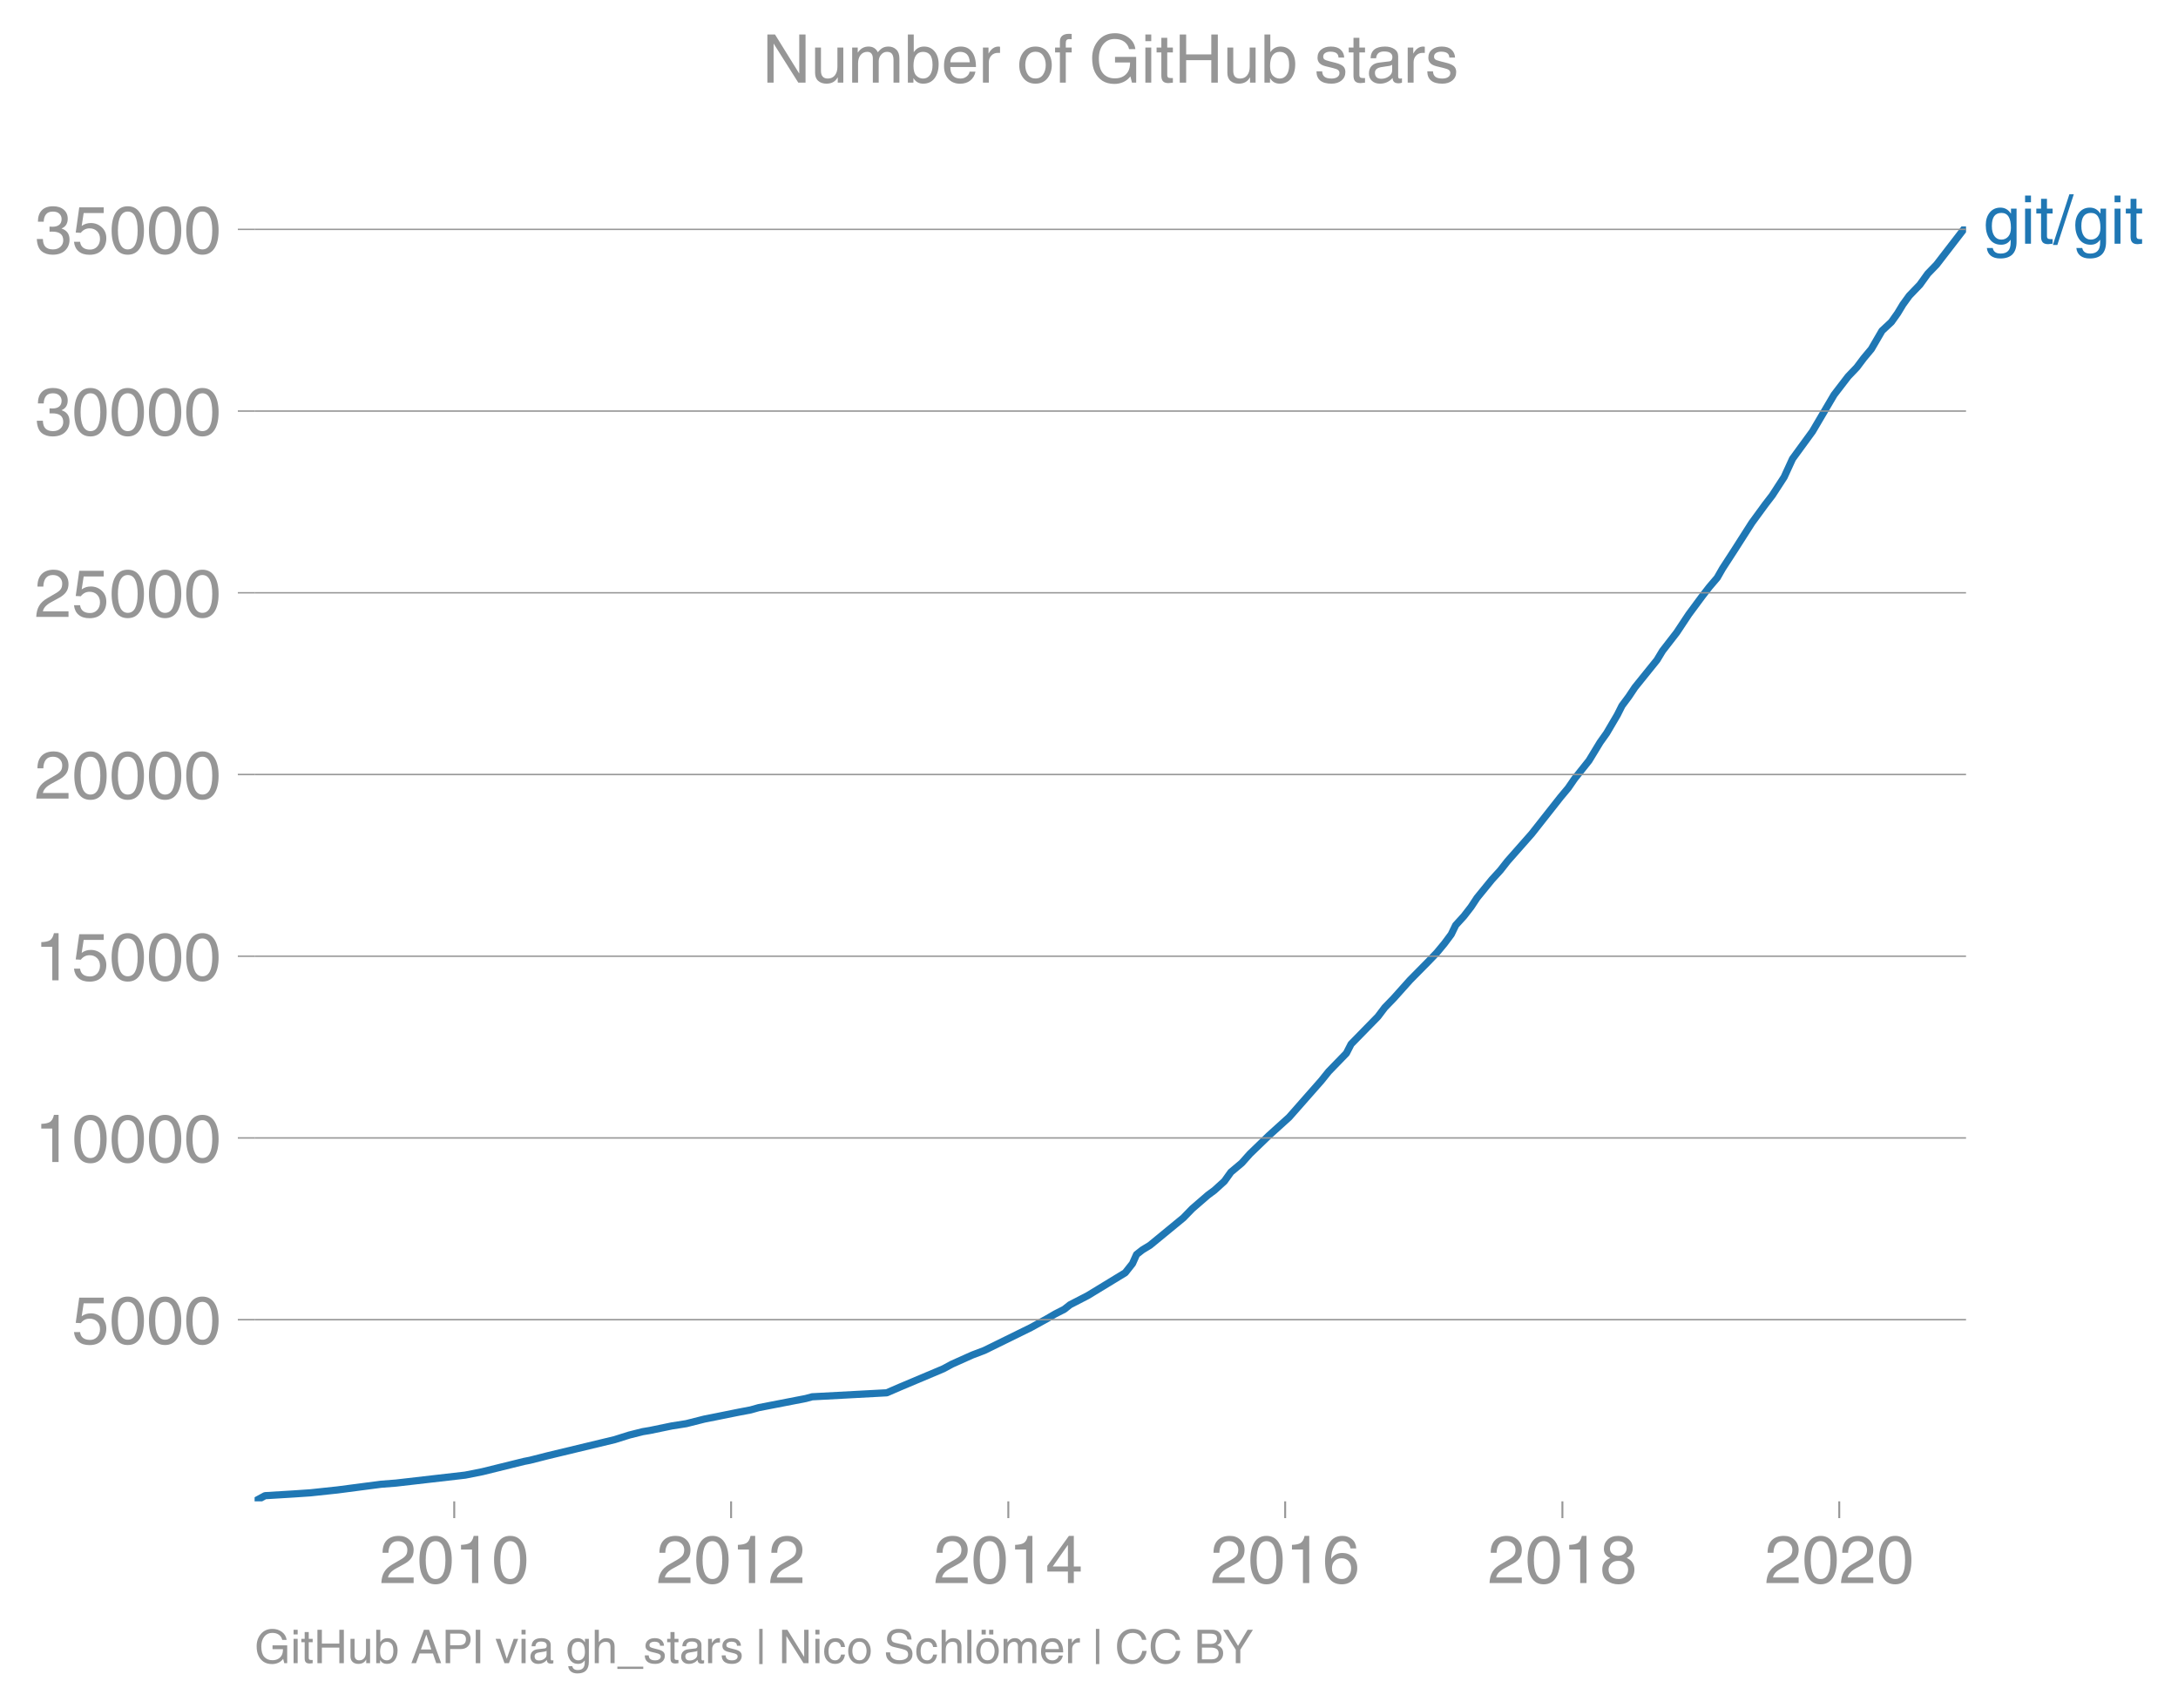
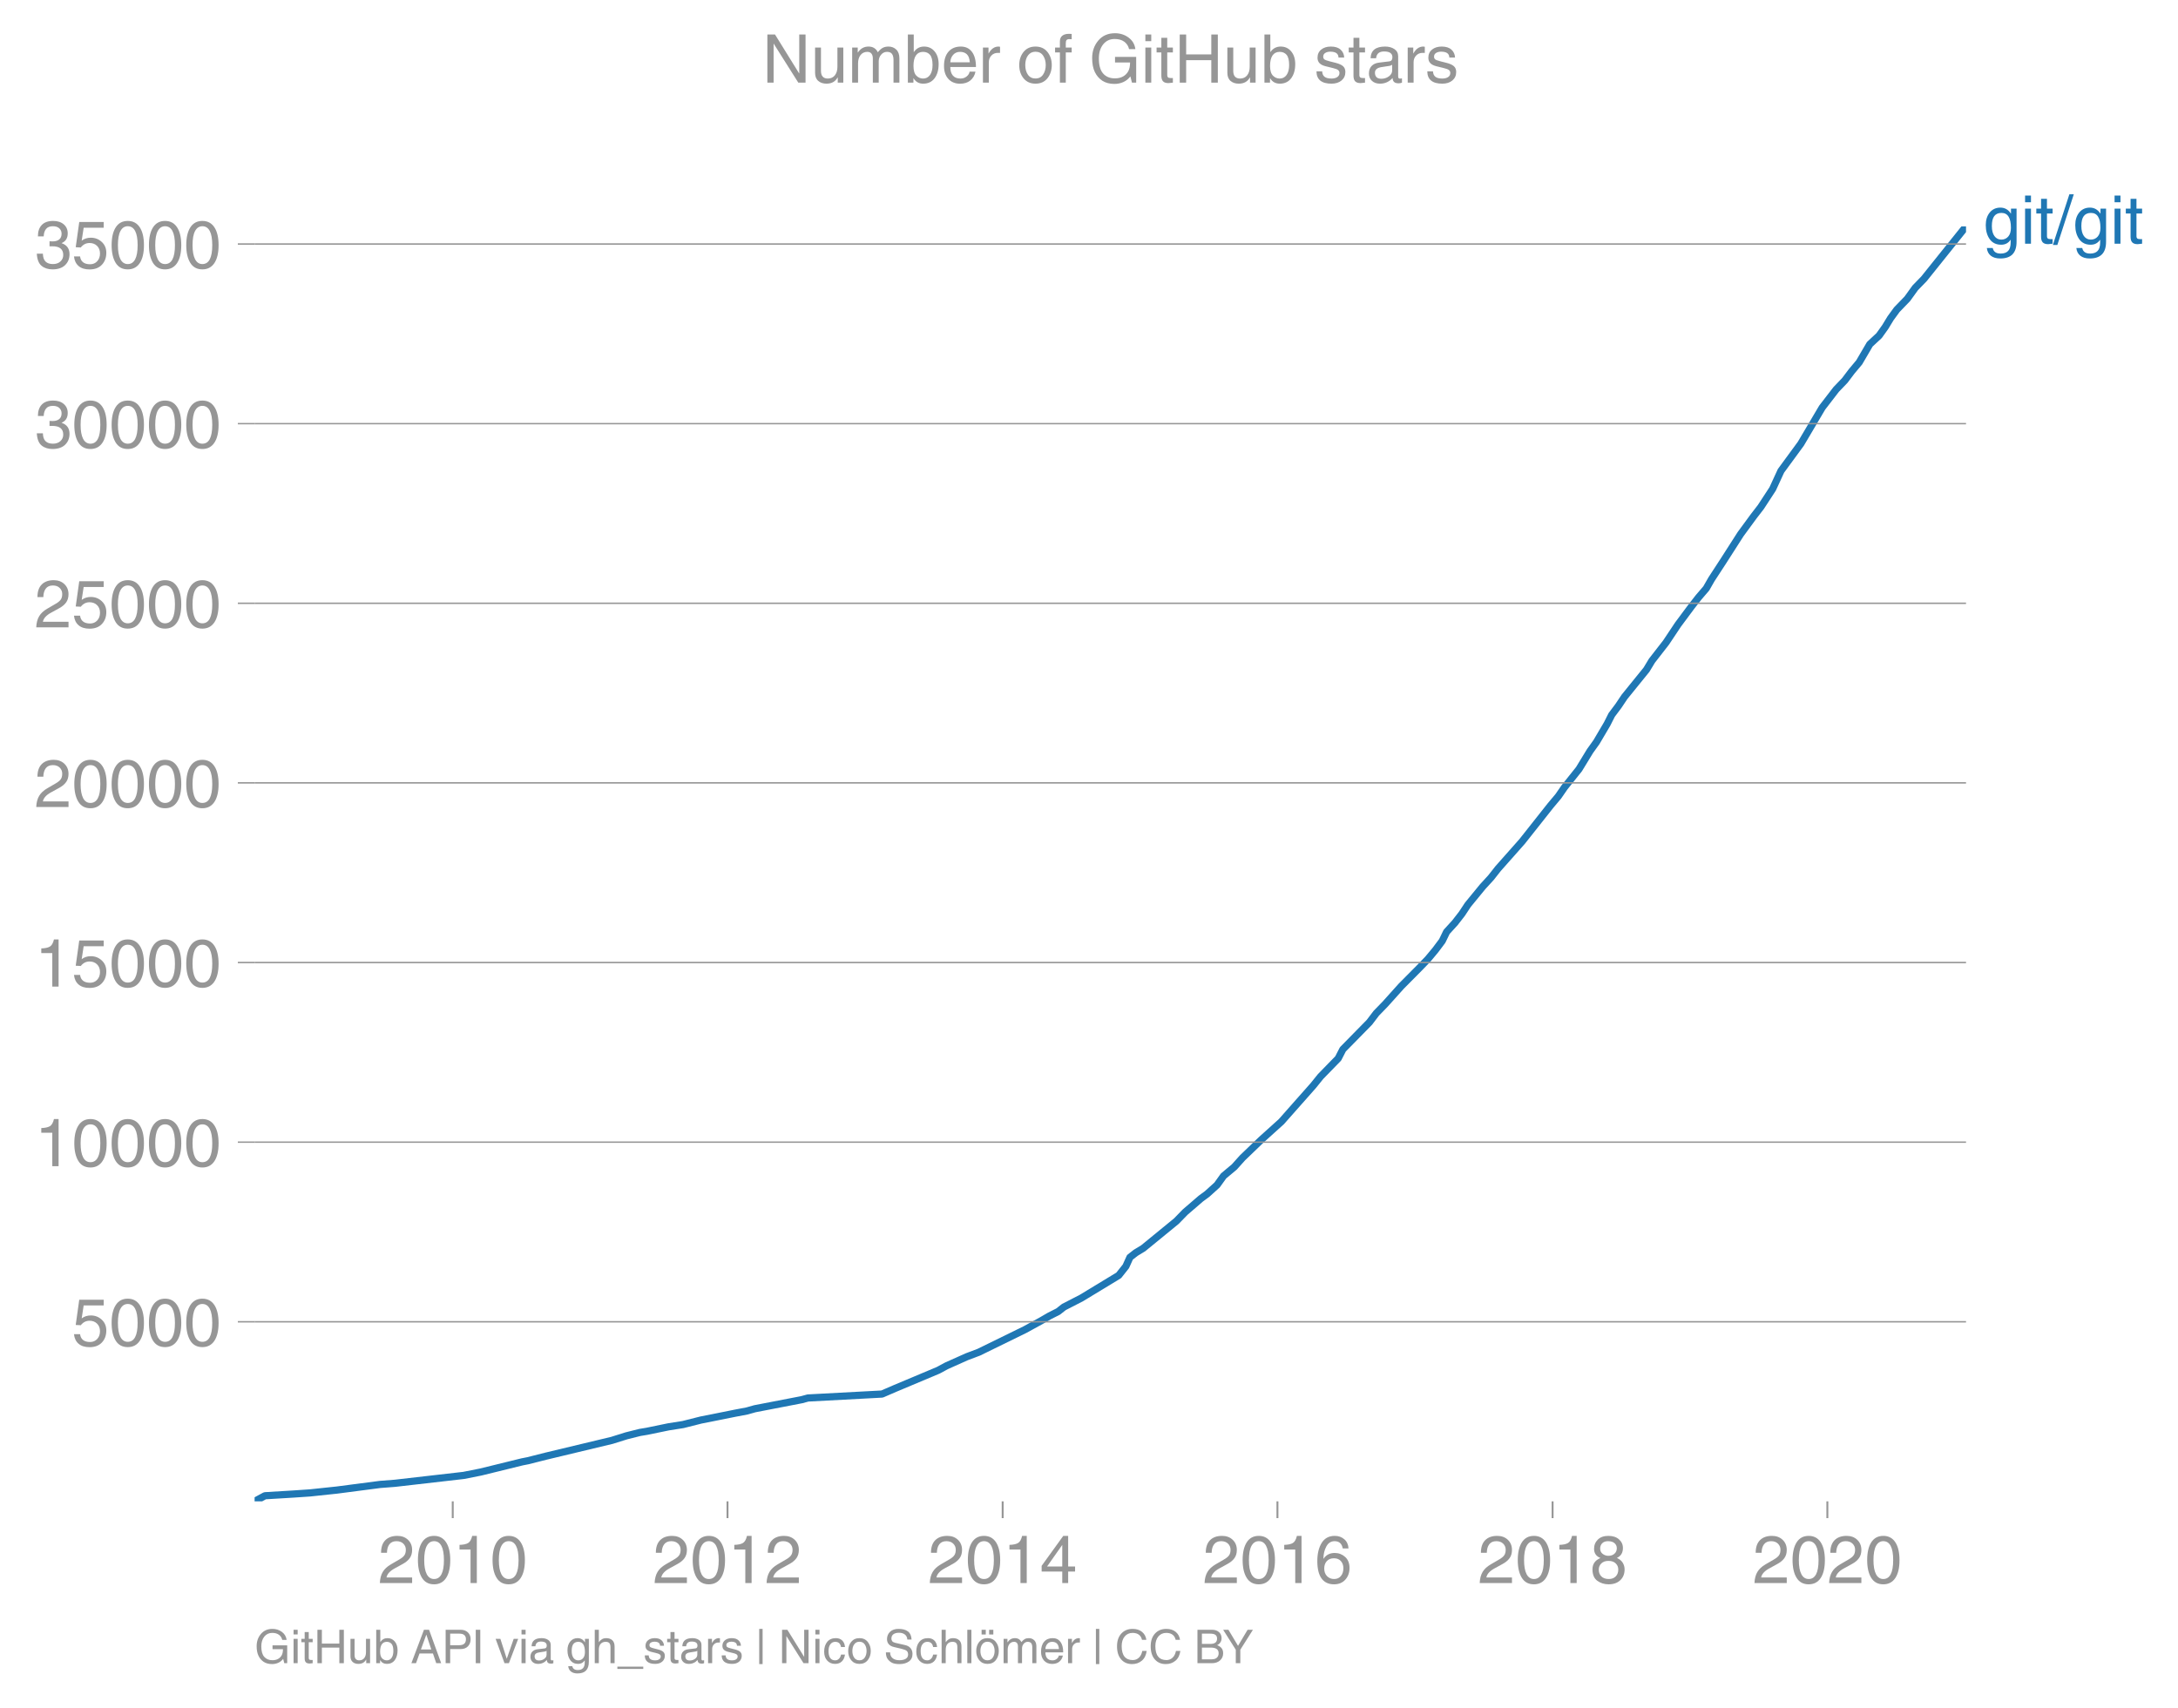
<svg xmlns="http://www.w3.org/2000/svg" xmlns:xlink="http://www.w3.org/1999/xlink" height="475.305" viewBox="0 0 454.478 356.479" width="605.97">
  <defs>
    <style>*{stroke-linecap:butt;stroke-linejoin:round}</style>
  </defs>
  <g id="figure_1">
    <path d="M0 356.479h454.478V0H0z" fill="none" id="patch_1" />
    <g id="axes_1">
      <path d="M53.127 313.361h357.12V47.25H53.127z" fill="none" id="patch_2" />
-       <path clip-path="url(#pede5124e45)" d="M53.127 313.361l2.174-1.183 5.899-.357 3.581-.242 5.637-.6 9.098-1.19 3.128-.243 14.43-1.661 3.621-.721 8.664-2.14 1.233-.242 3.76-.956 13.91-3.345 3.035-.956 2.833-.713 1.464-.243 4.583-.948 3.03-.478 3.776-.956 2.41-.477 4.735-.956 2.514-.478 1.66-.47 9.85-1.912 1.308-.357 15.585-.834 2.745-1.19 9.064-3.824 1.765-.956 4.259-1.911 2.507-.949 9.704-4.771 3.473-1.912 1.624-.948 1.877-.956 1.21-.955 3.7-1.912 7.828-4.771 1.512-1.912.85-1.904 1.219-.956 1.57-.955 6.97-5.728 1.854-1.911 3.308-2.86 1.297-.956 2.097-1.904 1.369-1.911 2.266-1.904 1.705-1.912 3.957-3.823 4.217-3.816 6.72-7.63 1.536-1.912 3.7-3.816.978-1.912 5.587-5.72 1.445-1.91 1.85-1.912 3.414-3.816 3.767-3.816 1.834-1.911 1.577-1.904 1.424-1.912.923-1.911 1.737-1.912 1.473-1.904 1.26-1.911 3.112-3.816 1.737-1.904 1.499-1.912 5.052-5.727 6.011-7.63 1.598-1.912 1.315-1.912 3.03-3.816 2.318-3.815 1.361-1.912 2.24-3.815.959-1.912 1.425-1.912 1.269-1.904 4.618-5.727 1.147-1.904 2.961-3.823 2.531-3.815 2.825-3.816 1.483-1.912 1.625-1.904 1.09-1.911 2.48-3.823 3.647-5.72 2.788-3.816 1.47-1.911 2.482-3.823 1.75-3.816 4.173-5.72 4.494-7.638 2.933-3.823 1.825-1.912 1.428-1.904 1.595-1.911 2.228-3.824 1.952-1.82 1.3-1.828 1.105-1.828 1.326-1.829 2.21-2.298 1.658-2.306 1.832-1.897 6.148-7.98h0" fill="none" stroke="#1f77b4" stroke-linecap="square" stroke-width="1.5" id="line2d_1" />
+       <path clip-path="url(#p116ea0f650)" d="M53.127 313.361l2.157-1.17 5.855-.352 3.554-.24 5.595-.592 9.03-1.177 3.104-.24 14.322-1.642 3.594-.713 8.6-2.114 1.223-.24 3.732-.945 13.805-3.307 3.012-.944 2.812-.705 1.453-.24 4.549-.937 3.007-.473 3.748-.945 2.392-.472 4.7-.945 2.494-.472 1.647-.465 9.776-1.89 1.298-.352 15.469-.825 2.724-1.177 8.996-3.78 1.752-.944 4.227-1.89 2.488-.937 9.632-4.716 3.446-1.89 1.612-.937 1.863-.945 1.202-.945 3.672-1.89 7.768-4.715 1.5-1.89.845-1.882 1.21-.945 1.558-.945 6.918-5.66 1.84-1.89 3.283-2.827 1.287-.945 2.081-1.882 1.359-1.89 2.249-1.882 1.692-1.89 3.928-3.778 4.184-3.772 6.671-7.543 1.524-1.89 3.672-3.771.97-1.89 5.546-5.653 1.434-1.89 1.836-1.89 3.388-3.771 3.74-3.772 1.82-1.89 1.564-1.881 1.414-1.89.916-1.89 1.724-1.889 1.462-1.882 1.25-1.89 3.09-3.771 1.723-1.882 1.488-1.89 5.013-5.661 5.967-7.543 1.586-1.89 1.305-1.89 3.007-3.77 2.3-3.773 1.352-1.89 2.222-3.77.952-1.89 1.415-1.89 1.259-1.882 4.584-5.661 1.138-1.882 2.939-3.78 2.512-3.77 2.804-3.772 1.472-1.89 1.612-1.882 1.081-1.89 2.463-3.779 3.619-5.653 2.767-3.772 1.458-1.89 2.465-3.779 1.736-3.771 4.142-5.654 4.46-7.55 2.911-3.78 1.812-1.89 1.417-1.881 1.583-1.89 2.21-3.779 1.938-1.8 1.29-1.807 1.097-1.807 1.317-1.807L398 62.358l1.645-2.28 1.82-1.874 8.78-10.955h0" fill="none" stroke="#1f77b4" stroke-linecap="square" stroke-width="1.5" id="line2d_1" />
      <g id="matplotlib.axis_1">
        <g id="xtick_1">
          <g id="line2d_2">
            <defs>
-               <path d="M0 0v3.5" id="m7c07adafde" stroke="#969696" stroke-width=".4" />
-             </defs>
-             <use x="94.784" xlink:href="#m7c07adafde" y="313.361" fill="#969696" stroke="#969696" stroke-width=".4" />
-           </g>
-           <g transform="matrix(.14 0 0 -.14 79.214 330.41)" fill="#969696" id="text_1">
+               <path d="M0 0v3.5" id="m11aefa5580" stroke="#969696" stroke-width=".4" />
+             </defs>
+             <use x="94.472" xlink:href="#m11aefa5580" y="313.361" fill="#969696" stroke="#969696" stroke-width=".4" />
+           </g>
+           <g transform="matrix(.14 0 0 -.14 78.901 330.41)" fill="#969696" id="text_1">
            <defs>
              <path d="M4.39 45.125q0 12.39 6.391 18.781 6.406 6.407 17.938 6.407 9.656 0 15.812-5.86 6.157-5.86 6.157-15.14 0-7.22-3.547-12.188-3.532-4.953-10.422-8.703l-12.11-6.64Q13.922 15.921 12.5 8.296h38.188V0H2.593q.39 9.906 4.297 16.5 3.906 6.594 12.203 11.375l12.593 7.328q5.032 2.89 7.329 5.984 2.297 3.094 2.297 8.516 0 5.375-3.766 9.031-3.75 3.672-10.156 3.672-7.078 0-10.594-4.672-3.516-4.656-3.61-12.609z" id="HelveticaWorld-Regular-50" />
              <path d="M42.484 34.188q0 14.109-3.734 21.156-3.734 7.062-10.969 7.062-7.078 0-10.89-7.062-3.797-7.047-3.797-21.157 0-13.671 3.75-20.937Q20.609 6 27.78 6q7.235 0 10.969 7 3.734 7.016 3.734 21.188zm9.422 0q0-17.297-6.25-26.704-6.25-9.39-17.875-9.39-12.062 0-18.062 9.734-6 9.75-6 26.36 0 17.03 6.14 26.578 6.157 9.547 17.922 9.547 11.625 0 17.875-9.5t6.25-26.626z" id="HelveticaWorld-Regular-48" />
              <path d="M35.89 0h-9.374v49.906H10.109v6.985q8.594.28 12.782 2.75Q27.094 62.109 29 70.313h6.89z" id="HelveticaWorld-Regular-49" />
            </defs>
            <use xlink:href="#HelveticaWorld-Regular-50" />
            <use x="55.615" xlink:href="#HelveticaWorld-Regular-48" />
            <use x="111.23" xlink:href="#HelveticaWorld-Regular-49" />
            <use x="166.846" xlink:href="#HelveticaWorld-Regular-48" />
          </g>
        </g>
        <g id="xtick_2">
-           <use x="152.555" xlink:href="#m7c07adafde" y="313.361" fill="#969696" stroke="#969696" stroke-width=".4" id="line2d_3" />
-           <g transform="matrix(.14 0 0 -.14 136.984 330.41)" fill="#969696" id="text_2">
+           <use x="151.808" xlink:href="#m11aefa5580" y="313.361" fill="#969696" stroke="#969696" stroke-width=".4" id="line2d_3" />
+           <g transform="matrix(.14 0 0 -.14 136.238 330.41)" fill="#969696" id="text_2">
            <use xlink:href="#HelveticaWorld-Regular-50" />
            <use x="55.615" xlink:href="#HelveticaWorld-Regular-48" />
            <use x="111.23" xlink:href="#HelveticaWorld-Regular-49" />
            <use x="166.846" xlink:href="#HelveticaWorld-Regular-50" />
          </g>
        </g>
        <g id="xtick_3">
-           <use x="210.404" xlink:href="#m7c07adafde" y="313.361" fill="#969696" stroke="#969696" stroke-width=".4" id="line2d_4" />
-           <g transform="matrix(.14 0 0 -.14 194.833 330.41)" fill="#969696" id="text_3">
+           <use x="209.223" xlink:href="#m11aefa5580" y="313.361" fill="#969696" stroke="#969696" stroke-width=".4" id="line2d_4" />
+           <g transform="matrix(.14 0 0 -.14 193.653 330.41)" fill="#969696" id="text_3">
            <defs>
              <path d="M10.594 24.703h22.61v31.89h-.188zM42 17.093V0h-8.797v17.094H2.484v8.593L34.72 70.314H42v-45.61h10.297v-7.61z" id="HelveticaWorld-Regular-52" />
            </defs>
            <use xlink:href="#HelveticaWorld-Regular-50" />
            <use x="55.615" xlink:href="#HelveticaWorld-Regular-48" />
            <use x="111.23" xlink:href="#HelveticaWorld-Regular-49" />
            <use x="166.846" xlink:href="#HelveticaWorld-Regular-52" />
          </g>
        </g>
        <g id="xtick_4">
-           <use x="268.174" xlink:href="#m7c07adafde" y="313.361" fill="#969696" stroke="#969696" stroke-width=".4" id="line2d_5" />
-           <g transform="matrix(.14 0 0 -.14 252.603 330.41)" fill="#969696" id="text_4">
+           <use x="266.56" xlink:href="#m11aefa5580" y="313.361" fill="#969696" stroke="#969696" stroke-width=".4" id="line2d_5" />
+           <g transform="matrix(.14 0 0 -.14 250.99 330.41)" fill="#969696" id="text_4">
            <defs>
              <path d="M14.11 21.578q0-6.875 4.093-11.234Q22.313 6 28.906 6q6.297 0 10.032 4.438 3.734 4.453 3.734 11.687 0 6.297-3.688 10.547-3.687 4.25-10.468 4.25-6.594 0-10.5-4.156-3.907-4.157-3.907-11.188zM41.702 51.61q-.984 5.375-3.984 8.078-3 2.72-8.125 2.72-8.11 0-12.36-7.923-4.25-7.906-4.343-18.109l.203-.188q5.61 8.641 16.687 8.641 8.844 0 15.438-5.86 6.593-5.859 6.593-16.452 0-10.5-6.25-17.47-6.25-6.952-16.843-6.952-12.219 0-18.563 8.687-6.344 8.703-6.344 25.938 0 16.593 6.485 27.093 6.5 10.5 19.484 10.5 8.407 0 14.219-5.015 5.813-5 6.297-13.688z" id="HelveticaWorld-Regular-54" />
            </defs>
            <use xlink:href="#HelveticaWorld-Regular-50" />
            <use x="55.615" xlink:href="#HelveticaWorld-Regular-48" />
            <use x="111.23" xlink:href="#HelveticaWorld-Regular-49" />
            <use x="166.846" xlink:href="#HelveticaWorld-Regular-54" />
          </g>
        </g>
        <g id="xtick_5">
-           <use x="326.023" xlink:href="#m7c07adafde" y="313.361" fill="#969696" stroke="#969696" stroke-width=".4" id="line2d_6" />
-           <g transform="matrix(.14 0 0 -.14 310.453 330.41)" fill="#969696" id="text_5">
+           <use x="323.975" xlink:href="#m11aefa5580" y="313.361" fill="#969696" stroke="#969696" stroke-width=".4" id="line2d_6" />
+           <g transform="matrix(.14 0 0 -.14 308.404 330.41)" fill="#969696" id="text_5">
            <defs>
              <path d="M27.594 40.578q5.422 0 8.953 3.094 3.547 3.11 3.547 8.234 0 4.594-3.407 7.547-3.39 2.953-9.687 2.953-5.61 0-8.672-3.11-3.047-3.093-3.047-7.874 0-5.125 3.813-7.984 3.812-2.86 8.5-2.86zm.093-7.562q-6.78 0-10.64-3.766-3.86-3.766-3.86-9.234 0-6.297 3.907-10.157Q21 6 28.219 6q6.406 0 10.234 3.86 3.828 3.859 3.828 10.265 0 5.469-3.828 9.172-3.828 3.719-10.766 3.719zM49.22 52.203q0-10.594-9.032-14.797 6.204-2.781 8.86-7.36 2.656-4.562 2.656-9.733 0-10.016-6.453-16.125-6.438-6.094-17.375-6.094-9.563 0-16.813 5.25-7.25 5.25-7.25 17.062 0 11.922 11.907 16.907-9.516 3.796-9.516 13.671 0 8.297 5.64 13.813 5.641 5.516 15.641 5.516 10.016 0 15.875-5.204 5.86-5.203 5.86-12.906z" id="HelveticaWorld-Regular-56" />
            </defs>
            <use xlink:href="#HelveticaWorld-Regular-50" />
            <use x="55.615" xlink:href="#HelveticaWorld-Regular-48" />
            <use x="111.23" xlink:href="#HelveticaWorld-Regular-49" />
            <use x="166.846" xlink:href="#HelveticaWorld-Regular-56" />
          </g>
        </g>
        <g id="xtick_6">
-           <use x="383.793" xlink:href="#m7c07adafde" y="313.361" fill="#969696" stroke="#969696" stroke-width=".4" id="line2d_7" />
-           <g transform="matrix(.14 0 0 -.14 368.223 330.41)" fill="#969696" id="text_6">
+           <use x="381.311" xlink:href="#m11aefa5580" y="313.361" fill="#969696" stroke="#969696" stroke-width=".4" id="line2d_7" />
+           <g transform="matrix(.14 0 0 -.14 365.74 330.41)" fill="#969696" id="text_6">
            <use xlink:href="#HelveticaWorld-Regular-50" />
            <use x="55.615" xlink:href="#HelveticaWorld-Regular-48" />
            <use x="111.23" xlink:href="#HelveticaWorld-Regular-50" />
            <use x="166.846" xlink:href="#HelveticaWorld-Regular-48" />
          </g>
        </g>
      </g>
      <g id="matplotlib.axis_2">
        <g id="ytick_1">
-           <path clip-path="url(#pede5124e45)" d="M53.127 275.44h357.12" fill="none" stroke="#969696" stroke-linecap="square" stroke-width=".3" id="line2d_8" />
+           <path clip-path="url(#p116ea0f650)" d="M53.127 275.878h357.12" fill="none" stroke="#969696" stroke-linecap="square" stroke-width=".3" id="line2d_8" />
          <g id="line2d_9">
            <defs>
-               <path d="M0 0h-3.5" id="m4b67ef705f" stroke="#969696" stroke-width=".3" />
-             </defs>
-             <use x="53.127" xlink:href="#m4b67ef705f" y="275.441" fill="#969696" stroke="#969696" stroke-width=".3" />
-           </g>
-           <g transform="matrix(.14 0 0 -.14 14.985 280.465)" fill="#969696" id="text_7">
+               <path d="M0 0h-3.5" id="md6aa158ef8" stroke="#969696" stroke-width=".3" />
+             </defs>
+             <use x="53.127" xlink:href="#md6aa158ef8" y="275.878" fill="#969696" stroke="#969696" stroke-width=".3" />
+           </g>
+           <g transform="matrix(.14 0 0 -.14 14.985 280.902)" fill="#969696" id="text_7">
            <defs>
              <path d="M14.703 40.922q5.813 4.39 13.625 4.39 9.469 0 16.281-6.296 6.813-6.297 6.813-16.22 0-10.78-6.578-17.796-6.563-7-18.422-7-10.313 0-16.266 5.047Q4.203 8.109 3.22 17.39h9.094q.671-5.672 4.437-8.672 3.766-3 10.453-3 6.485 0 10.64 4.484Q42 14.703 42 21.688q0 7.125-4.36 11.421-4.343 4.297-11.218 4.297-7.813 0-13.047-6.687l-7.563.39 5.266 37.594h36.438v-8.5H17.672z" id="HelveticaWorld-Regular-53" />
            </defs>
            <use xlink:href="#HelveticaWorld-Regular-53" />
            <use x="55.615" xlink:href="#HelveticaWorld-Regular-48" />
            <use x="111.23" xlink:href="#HelveticaWorld-Regular-48" />
            <use x="166.846" xlink:href="#HelveticaWorld-Regular-48" />
          </g>
        </g>
        <g id="ytick_2">
-           <path clip-path="url(#pede5124e45)" d="M53.127 237.513h357.12" fill="none" stroke="#969696" stroke-linecap="square" stroke-width=".3" id="line2d_10" />
-           <use x="53.127" xlink:href="#m4b67ef705f" y="237.513" fill="#969696" stroke="#969696" stroke-width=".3" id="line2d_11" />
-           <g transform="matrix(.14 0 0 -.14 7.2 242.537)" fill="#969696" id="text_8">
+           <path clip-path="url(#p116ea0f650)" d="M53.127 238.387h357.12" fill="none" stroke="#969696" stroke-linecap="square" stroke-width=".3" id="line2d_10" />
+           <use x="53.127" xlink:href="#md6aa158ef8" y="238.387" fill="#969696" stroke="#969696" stroke-width=".3" id="line2d_11" />
+           <g transform="matrix(.14 0 0 -.14 7.2 243.411)" fill="#969696" id="text_8">
            <use xlink:href="#HelveticaWorld-Regular-49" />
            <use x="55.615" xlink:href="#HelveticaWorld-Regular-48" />
            <use x="111.23" xlink:href="#HelveticaWorld-Regular-48" />
            <use x="166.846" xlink:href="#HelveticaWorld-Regular-48" />
            <use x="222.461" xlink:href="#HelveticaWorld-Regular-48" />
          </g>
        </g>
        <g id="ytick_3">
-           <path clip-path="url(#pede5124e45)" d="M53.127 199.584h357.12" fill="none" stroke="#969696" stroke-linecap="square" stroke-width=".3" id="line2d_12" />
-           <use x="53.127" xlink:href="#m4b67ef705f" y="199.584" fill="#969696" stroke="#969696" stroke-width=".3" id="line2d_13" />
-           <g transform="matrix(.14 0 0 -.14 7.2 204.609)" fill="#969696" id="text_9">
+           <path clip-path="url(#p116ea0f650)" d="M53.127 200.895h357.12" fill="none" stroke="#969696" stroke-linecap="square" stroke-width=".3" id="line2d_12" />
+           <use x="53.127" xlink:href="#md6aa158ef8" y="200.895" fill="#969696" stroke="#969696" stroke-width=".3" id="line2d_13" />
+           <g transform="matrix(.14 0 0 -.14 7.2 205.92)" fill="#969696" id="text_9">
            <use xlink:href="#HelveticaWorld-Regular-49" />
            <use x="55.615" xlink:href="#HelveticaWorld-Regular-53" />
            <use x="111.23" xlink:href="#HelveticaWorld-Regular-48" />
            <use x="166.846" xlink:href="#HelveticaWorld-Regular-48" />
            <use x="222.461" xlink:href="#HelveticaWorld-Regular-48" />
          </g>
        </g>
        <g id="ytick_4">
-           <path clip-path="url(#pede5124e45)" d="M53.127 161.656h357.12" fill="none" stroke="#969696" stroke-linecap="square" stroke-width=".3" id="line2d_14" />
-           <use x="53.127" xlink:href="#m4b67ef705f" y="161.656" fill="#969696" stroke="#969696" stroke-width=".3" id="line2d_15" />
-           <g transform="matrix(.14 0 0 -.14 7.2 166.68)" fill="#969696" id="text_10">
+           <path clip-path="url(#p116ea0f650)" d="M53.127 163.404h357.12" fill="none" stroke="#969696" stroke-linecap="square" stroke-width=".3" id="line2d_14" />
+           <use x="53.127" xlink:href="#md6aa158ef8" y="163.404" fill="#969696" stroke="#969696" stroke-width=".3" id="line2d_15" />
+           <g transform="matrix(.14 0 0 -.14 7.2 168.43)" fill="#969696" id="text_10">
            <use xlink:href="#HelveticaWorld-Regular-50" />
            <use x="55.615" xlink:href="#HelveticaWorld-Regular-48" />
            <use x="111.23" xlink:href="#HelveticaWorld-Regular-48" />
            <use x="166.846" xlink:href="#HelveticaWorld-Regular-48" />
            <use x="222.461" xlink:href="#HelveticaWorld-Regular-48" />
          </g>
        </g>
        <g id="ytick_5">
-           <path clip-path="url(#pede5124e45)" d="M53.127 123.728h357.12" fill="none" stroke="#969696" stroke-linecap="square" stroke-width=".3" id="line2d_16" />
-           <use x="53.127" xlink:href="#m4b67ef705f" y="123.728" fill="#969696" stroke="#969696" stroke-width=".3" id="line2d_17" />
-           <g transform="matrix(.14 0 0 -.14 7.2 128.753)" fill="#969696" id="text_11">
+           <path clip-path="url(#p116ea0f650)" d="M53.127 125.913h357.12" fill="none" stroke="#969696" stroke-linecap="square" stroke-width=".3" id="line2d_16" />
+           <use x="53.127" xlink:href="#md6aa158ef8" y="125.913" fill="#969696" stroke="#969696" stroke-width=".3" id="line2d_17" />
+           <g transform="matrix(.14 0 0 -.14 7.2 130.938)" fill="#969696" id="text_11">
            <use xlink:href="#HelveticaWorld-Regular-50" />
            <use x="55.615" xlink:href="#HelveticaWorld-Regular-53" />
            <use x="111.23" xlink:href="#HelveticaWorld-Regular-48" />
            <use x="166.846" xlink:href="#HelveticaWorld-Regular-48" />
            <use x="222.461" xlink:href="#HelveticaWorld-Regular-48" />
          </g>
        </g>
        <g id="ytick_6">
-           <path clip-path="url(#pede5124e45)" d="M53.127 85.8h357.12" fill="none" stroke="#969696" stroke-linecap="square" stroke-width=".3" id="line2d_18" />
-           <use x="53.127" xlink:href="#m4b67ef705f" y="85.8" fill="#969696" stroke="#969696" stroke-width=".3" id="line2d_19" />
-           <g transform="matrix(.14 0 0 -.14 7.2 90.824)" fill="#969696" id="text_12">
+           <path clip-path="url(#p116ea0f650)" d="M53.127 88.422h357.12" fill="none" stroke="#969696" stroke-linecap="square" stroke-width=".3" id="line2d_18" />
+           <use x="53.127" xlink:href="#md6aa158ef8" y="88.422" fill="#969696" stroke="#969696" stroke-width=".3" id="line2d_19" />
+           <g transform="matrix(.14 0 0 -.14 7.2 93.447)" fill="#969696" id="text_12">
            <defs>
              <path d="M22.406 39.984q2.203-.187 4.594-.187 6.203 0 9.781 2.86 3.594 2.859 3.594 8.656 0 4.687-3.344 7.89-3.343 3.203-9.64 3.203-6.985 0-10.235-4.11-3.234-4.093-3.437-10.983h-8.64q0 10.984 5.765 16.984 5.765 6.016 16.937 6.016 9.922 0 15.828-5.11 5.907-5.094 5.907-13.39 0-10.704-9.032-14.5v-.204q11.72-4 11.72-16.406 0-9.906-6.595-16.265-6.593-6.344-18.703-6.344-9.906 0-16.312 5.203Q4.204 8.5 3.422 21.484H12.5q.203-8.109 4-11.797Q20.313 6 27.484 6q6.938 0 11.141 3.86 4.203 3.859 4.203 9.718 0 6.406-4.016 9.672-4 3.266-12.39 3.266-2 0-4.016-.094z" id="HelveticaWorld-Regular-51" />
            </defs>
            <use xlink:href="#HelveticaWorld-Regular-51" />
            <use x="55.615" xlink:href="#HelveticaWorld-Regular-48" />
            <use x="111.23" xlink:href="#HelveticaWorld-Regular-48" />
            <use x="166.846" xlink:href="#HelveticaWorld-Regular-48" />
            <use x="222.461" xlink:href="#HelveticaWorld-Regular-48" />
          </g>
        </g>
        <g id="ytick_7">
-           <path clip-path="url(#pede5124e45)" d="M53.127 47.871h357.12" fill="none" stroke="#969696" stroke-linecap="square" stroke-width=".3" id="line2d_20" />
-           <use x="53.127" xlink:href="#m4b67ef705f" y="47.871" fill="#969696" stroke="#969696" stroke-width=".3" id="line2d_21" />
-           <g transform="matrix(.14 0 0 -.14 7.2 52.896)" fill="#969696" id="text_13">
+           <path clip-path="url(#p116ea0f650)" d="M53.127 50.931h357.12" fill="none" stroke="#969696" stroke-linecap="square" stroke-width=".3" id="line2d_20" />
+           <use x="53.127" xlink:href="#md6aa158ef8" y="50.931" fill="#969696" stroke="#969696" stroke-width=".3" id="line2d_21" />
+           <g transform="matrix(.14 0 0 -.14 7.2 55.956)" fill="#969696" id="text_13">
            <use xlink:href="#HelveticaWorld-Regular-51" />
            <use x="55.615" xlink:href="#HelveticaWorld-Regular-53" />
            <use x="111.23" xlink:href="#HelveticaWorld-Regular-48" />
            <use x="166.846" xlink:href="#HelveticaWorld-Regular-48" />
            <use x="222.461" xlink:href="#HelveticaWorld-Regular-48" />
          </g>
        </g>
      </g>
      <g transform="matrix(.14 0 0 -.14 413.818 50.866)" fill="#1f77b4" id="text_14">
        <defs>
          <path d="M12.984 26.313q0-9.61 3.813-14.907Q20.609 6.11 27.094 6.11q6.312 0 10.312 4.579 4 4.593 4 13 0 11.03-3.5 16.625-3.484 5.593-10.61 5.593-7.171 0-10.75-4.765-3.562-4.766-3.562-14.828zM49.812 2.983q0-12.609-6.062-18.797-6.047-6.203-18.266-6.203-8.78 0-13.984 4.047Q6.297-13.922 5.516-6.39h8.796q.672-3.812 3.532-6.062 2.86-2.25 8.281-2.25 7.375 0 11.125 3.969 3.766 3.953 3.766 12.828v3.719h-.188q-4.937-7.329-13.922-7.329-11.187 0-17.093 8.25-5.907 8.25-5.907 20.953 0 11.625 5.953 18.875 5.97 7.25 15.829 7.25 9.906 0 15.625-8.89h.187v7.375h8.313z" id="HelveticaWorld-Regular-103" />
          <path d="M6.594 61.813v9.968h8.781v-9.969zM15.375 0H6.594v52.297h8.781z" id="HelveticaWorld-Regular-105" />
          <path d="M17.188 45.016V10.984q0-2 1.093-3.046 1.11-1.047 3.938-1.047h3.375V0Q20.797-.688 19-.688q-5.516 0-8.063 2.641-2.53 2.64-2.53 8.547v34.516H1.311v7.28h7.094v14.595h8.781V52.297h8.407v-7.281z" id="HelveticaWorld-Regular-116" />
          <path d="M4.984-1.906h-6.687l24.61 75.594H29.5z" id="HelveticaWorld-Regular-47" />
        </defs>
        <use xlink:href="#HelveticaWorld-Regular-103" />
        <use x="55.908" xlink:href="#HelveticaWorld-Regular-105" />
        <use x="77.93" xlink:href="#HelveticaWorld-Regular-116" />
        <use x="105.615" xlink:href="#HelveticaWorld-Regular-47" />
        <use x="133.398" xlink:href="#HelveticaWorld-Regular-103" />
        <use x="189.307" xlink:href="#HelveticaWorld-Regular-105" />
        <use x="211.328" xlink:href="#HelveticaWorld-Regular-116" />
      </g>
      <g transform="matrix(.09716 0 0 -.09716 53.127 347.14)" fill="#969696" id="text_15">
        <defs>
          <path d="M38.484 38.375h31.532V0h-6.297l-2.344 9.281Q56.781 3.421 50.578.75q-6.187-2.656-12.875-2.656-10.797 0-18.047 4.703-7.25 4.719-11.265 13.015-4 8.313-4 20.72 0 15.468 9.203 26.312 9.203 10.843 24.781 10.843 11.625 0 20.313-6.5Q67.39 60.688 68.796 50h-9.375q-1.703 7.078-7.219 11.078-5.516 4.016-14.312 4.016-10.594 0-17.047-7.985-6.438-7.984-6.438-21.125 0-15.28 6.39-22.437Q27.204 6.39 38.282 6.39q7.235 0 12.235 2.859 5 2.86 7.687 7.766 2.688 4.906 2.688 13.062H38.484z" id="HelveticaWorld-Regular-71" />
          <path d="M64.89 0h-9.718v33.5h-37.5V0H8.109v71.781h9.563V42.094h37.5V71.78h9.719z" id="HelveticaWorld-Regular-72" />
          <path d="M6.11 52.297h8.78V17.578q0-5.765 2.61-8.625Q20.125 6.11 25 6.11q6.781 0 10.594 4.797 3.812 4.813 3.812 12.578v28.813h8.782V0H39.89v7.625l-.188.188q-4.984-9.329-16.61-9.329-7.515 0-12.25 4.094Q6.11 6.688 6.11 14.703z" id="HelveticaWorld-Regular-117" />
          <path d="M43.406 26.313q0 10.5-3.718 15.046-3.704 4.547-10.579 4.547-6.984-.11-10.562-5.453Q14.984 35.11 14.984 25q0-10.297 4.297-14.594Q23.578 6.11 29.297 6.11q6.5 0 10.297 5.344 3.812 5.344 3.812 14.86zM6.594 0v71.781h8.781V45.703h.203q5.61 8.11 15.14 8.11 9.766 0 15.766-7.25t6-18.876q0-13.093-6.062-21.156Q40.375-1.516 29.5-1.516q-9.578 0-14.406 8.016h-.203V0z" id="HelveticaWorld-Regular-98" />
          <path d="M44 29.5L33.406 61.078h-.203L21.687 29.5zm-25.297-8.594L11.188 0h-9.97l27 71.781h10.985L65.187 0H54.594l-7.078 20.906z" id="HelveticaWorld-Regular-65" />
          <path d="M17.828 38.625H37.11q7.282 0 10.938 3.188 3.656 3.203 3.656 9.703 0 5.812-3.516 8.89-3.515 3.078-10.687 3.078H17.828zm0-38.625H8.11v71.781h32.266q9.625 0 15.484-5.594 5.86-5.593 5.86-14.578 0-9.328-5.672-15.312-5.656-5.969-15.672-5.969H17.828z" id="HelveticaWorld-Regular-80" />
          <path d="M17.828 0H8.11v71.781h9.72z" id="HelveticaWorld-Regular-73" />
          <path d="M39.406 52.297h9.625L29.11 0h-9.437L.594 52.297h10.203L24.422 9.719h.187z" id="HelveticaWorld-Regular-118" />
          <path d="M38.375 26.703q-.969-1.015-3.828-1.656-2.86-.625-10.672-1.656-5.766-.688-8.469-2.844-2.703-2.14-2.703-5.656 0-4.297 2.281-6.688 2.297-2.39 7.329-2.39 6.296 0 11.171 3.578 4.891 3.593 4.891 8.718zM6.203 36.375q.297 8.844 5.734 13.14 5.454 4.297 15.844 4.297 8.297 0 13.907-3.765 5.624-3.75 5.624-10.844V9.078Q47.313 6 50.094 6q1.125 0 2.89.39V0Q50.594-.984 48-.984q-4.5 0-6.703 1.921-2.188 1.938-2.281 6.047-7.516-8.5-18.891-8.5-7.422 0-11.922 4.204Q3.72 6.89 3.72 13.624q0 6.89 3.906 11.125Q11.531 29 19 29.89l15.516 1.891q4.203.64 4.203 6.203 0 4.11-3.047 6.297-3.047 2.203-9.25 2.203-5.516 0-8.485-2.437-2.953-2.438-3.53-7.672z" id="HelveticaWorld-Regular-97" />
          <path d="M49.219 0h-8.844v34.188q0 6.296-2.438 9-2.437 2.718-7.953 2.718-6.797 0-10.703-4.406-3.906-4.39-3.906-12.984V0H6.594v71.781h8.781V45.312h.203q6 8.5 15.328 8.5 8.594 0 13.453-4.5 4.86-4.484 4.86-13.718z" id="HelveticaWorld-Regular-104" />
          <path d="M0-12.313v4.891h55.61v-4.89z" id="HelveticaWorld-Regular-95" />
          <path d="M36.078 37.406q-.187 4.688-3.344 6.735-3.14 2.047-9.047 2.047-4.296 0-7.359-1.907-3.047-1.89-3.047-5.468 0-2.829 1.797-4.172 1.813-1.344 7.828-2.86l8.688-2.187q7.906-2 11.297-5.11 3.406-3.093 3.406-8.656 0-7.719-5.64-12.531-5.641-4.813-15.063-4.813-11 0-16.64 4.563-5.626 4.578-5.735 13.75h8.5q.203-5.422 3.594-8.063 3.39-2.625 10.171-2.625 5.516 0 8.766 2.188 3.25 2.203 3.25 6.11 0 2.78-2.11 4.437-2.093 1.672-8.296 3.078l-10.203 2.5q-6.203 1.562-9.157 4.656-2.953 3.094-2.953 8.031 0 7.72 5.516 12.203 5.531 4.5 14.406 4.5 9.485 0 14.531-4.624 5.047-4.61 5.344-11.782z" id="HelveticaWorld-Regular-115" />
          <path d="M15.375 0H6.594v52.297h8.297v-8.688h.203q5.703 10.203 14.687 10.203 1.422 0 2.297-.296V44.39h-3.266q-5.906 0-9.671-4.016-3.766-4-3.766-9.953z" id="HelveticaWorld-Regular-114" />
          <path d="M9.422 73.688h7.281V-1.906H9.422z" id="HelveticaWorld-Regular-124" />
          <path d="M55.61 71.781h9.374V0h-10.78L17.577 58.016h-.187V0H8.109v71.781h11.375l35.938-57.969h.187z" id="HelveticaWorld-Regular-78" />
          <path d="M39.594 34.719q-1.89 11.187-12.39 11.187-6.5 0-10.454-5.203-3.953-5.203-3.953-14.484 0-10.11 3.656-15.11 3.672-5 10.64-5 4.688 0 8.11 3.438 3.422 3.437 4.39 8.953h8.5q-1.312-9.703-6.859-14.86-5.547-5.156-14.328-5.156-10.297 0-16.89 7.047-6.594 7.063-6.594 19.172 0 13.281 6.594 21.188 6.593 7.922 18.5 7.922 8.687 0 13.843-5.204 5.157-5.203 5.735-13.89z" id="HelveticaWorld-Regular-99" />
          <path d="M12.703 26.219q0-8.735 3.953-14.375 3.953-5.64 11.219-5.64 7.531 0 11.438 5.905 3.906 5.907 3.906 14.11 0 8.297-3.907 14.078-3.906 5.797-11.437 5.797-6.969 0-11.078-5.453-4.094-5.438-4.094-14.422zm-8.984 0q0 11.672 6.484 19.625 6.5 7.968 17.672 7.968 11.438 0 17.875-8.062 6.453-8.047 6.453-19.531 0-11.516-6.406-19.625-6.39-8.11-17.922-8.11-11.078 0-17.625 7.86-6.531 7.86-6.531 19.875z" id="HelveticaWorld-Regular-111" />
          <path d="M50.39 50.781q-.296 6.844-5.109 10.719-4.797 3.875-12.656 3.875-7.922 0-12.172-3.25-4.234-3.234-4.234-9.344 0-3.265 1.843-5.61 1.86-2.343 6.641-3.468l20.516-4.687q8.297-1.813 12.297-6.875 4.015-5.047 4.015-12.313 0-10.64-7.812-16.187-7.813-5.547-20.313-5.547-9.531 0-15.031 2.437-5.484 2.453-9.734 7.766-4.25 5.328-4.25 14.89h9.093q0-8 5.313-12.406 5.328-4.39 14.5-4.39 8.89 0 13.844 3.156 4.953 3.156 4.953 8.953 0 5.281-2.953 7.89Q46.188 29 37.594 31l-15.469 3.625q-7.719 1.75-11.531 6.125Q6.78 45.125 6.78 51.516q0 9.672 6.516 15.922 6.531 6.25 18.203 6.25 13.172 0 20.328-5.5 7.156-5.485 7.688-17.407z" id="HelveticaWorld-Regular-83" />
          <path d="M15.375 0H6.594v71.781h8.781z" id="HelveticaWorld-Regular-108" />
          <path d="M12.703 26.219q0-8.735 3.953-14.375 3.953-5.64 11.219-5.64 7.531 0 11.438 5.905 3.906 5.907 3.906 14.11 0 8.297-3.907 14.078-3.906 5.797-11.437 5.797-6.969 0-11.078-5.453-4.094-5.438-4.094-14.422zm-8.984 0q0 11.672 6.484 19.625 6.5 7.968 17.672 7.968 11.438 0 17.875-8.062 6.453-8.047 6.453-19.531 0-11.516-6.406-19.625-6.39-8.11-17.922-8.11-11.078 0-17.625 7.86-6.531 7.86-6.531 19.875zm36.734 35.406H31.47v10.156h8.984zm-16.219 0H15.25v10.156h8.984z" id="HelveticaWorld-Regular-246" />
          <path d="M6.594 52.297h8.297v-7.375h.203q5.906 8.89 15.812 8.89 9.813 0 13.922-8.5 3.75 4.594 7.266 6.547 3.515 1.953 8.703 1.953 6.781 0 11.484-4.453Q77 44.922 77 36.187V0h-8.781v33.797q0 6.094-2.297 9.094-2.297 3.015-7.422 3.015-5.172 0-8.75-4.203-3.563-4.203-3.563-9.812V0h-8.78v36.188q0 4.53-2.11 7.124-2.094 2.594-6.094 2.594-6.297 0-10.062-4.687-3.766-4.688-3.766-12.703V0H6.594z" id="HelveticaWorld-Regular-109" />
          <path d="M42.484 30.328q-.687 8.485-4.5 12.031-3.797 3.547-10.109 3.547-6.39 0-10.328-4.5-3.922-4.484-4.172-11.078zm8.391-13.922q-1.453-8.11-7.953-13.422-5.719-4.5-15.047-4.593-10.984.093-17.438 7.203Q4 12.704 4 24.704q0 13.78 6.64 21.437 6.641 7.672 18.47 7.672 10.593 0 16.546-7.922 5.953-7.907 5.953-22.594H13.375q0-8.203 3.813-12.703Q21 6.109 28.608 6.109q5.375 0 9.235 3.235 3.86 3.25 4.25 7.062z" id="HelveticaWorld-Regular-101" />
          <path d="M58.016 50.203q-1.625 7.313-6.782 11.094-5.14 3.797-13.343 3.797-10.594 0-17.047-7.703-6.438-7.688-6.438-20.766 0-15.14 6.094-22.547 6.11-7.39 17.688-7.39 7.609 0 13.093 5.046 5.5 5.063 7.407 14.688h9.421Q66.22 12.594 57.625 5.344t-20.906-7.25q-14.703 0-23.516 10.11Q4.391 18.311 4.391 36.28q0 17.328 9.203 27.36 9.203 10.047 24.297 10.047 12.5 0 20.265-6.454 7.766-6.437 9.235-17.03z" id="HelveticaWorld-Regular-67" />
          <path d="M8.11 71.781h31.484q9.281 0 14.797-5.031 5.515-5.031 5.515-13.031 0-4.844-2.422-8.828-2.406-3.97-7.187-6.172 6.687-2.532 9.828-6.735 3.156-4.203 3.156-10.797 0-9.265-6.687-15.234Q49.906 0 38.922 0H8.109zm9.562-63.484h20.703q7.625 0 11.422 3.531 3.812 3.547 3.812 9.563 0 6.093-4.25 9.093Q45.125 33.5 36.812 33.5h-19.14zm0 33.11h17.625q7.719 0 11.312 2.796 3.594 2.813 3.594 8.781 0 5.125-3.406 7.813-3.39 2.687-11.39 2.687H17.671z" id="HelveticaWorld-Regular-66" />
          <path d="M37.313 0h-9.72v28.906L.485 71.781h11.329l20.609-34.469 20.562 34.47h11.422L37.312 28.905z" id="HelveticaWorld-Regular-89" />
        </defs>
        <use xlink:href="#HelveticaWorld-Regular-71" />
        <use x="77.1" xlink:href="#HelveticaWorld-Regular-105" />
        <use x="99.121" xlink:href="#HelveticaWorld-Regular-116" />
        <use x="126.807" xlink:href="#HelveticaWorld-Regular-72" />
        <use x="199.805" xlink:href="#HelveticaWorld-Regular-117" />
        <use x="254.59" xlink:href="#HelveticaWorld-Regular-98" />
        <use x="311.084" xlink:href="#HelveticaWorld-Regular-32" />
        <use x="335.498" xlink:href="#HelveticaWorld-Regular-65" />
        <use x="402.197" xlink:href="#HelveticaWorld-Regular-80" />
        <use x="466.846" xlink:href="#HelveticaWorld-Regular-73" />
        <use x="492.627" xlink:href="#HelveticaWorld-Regular-32" />
        <use x="517.041" xlink:href="#HelveticaWorld-Regular-118" />
        <use x="566.65" xlink:href="#HelveticaWorld-Regular-105" />
        <use x="588.672" xlink:href="#HelveticaWorld-Regular-97" />
        <use x="643.604" xlink:href="#HelveticaWorld-Regular-32" />
        <use x="668.018" xlink:href="#HelveticaWorld-Regular-103" />
        <use x="723.926" xlink:href="#HelveticaWorld-Regular-104" />
        <use x="779.102" xlink:href="#HelveticaWorld-Regular-95" />
        <use x="834.717" xlink:href="#HelveticaWorld-Regular-115" />
        <use x="884.717" xlink:href="#HelveticaWorld-Regular-116" />
        <use x="912.402" xlink:href="#HelveticaWorld-Regular-97" />
        <use x="967.334" xlink:href="#HelveticaWorld-Regular-114" />
        <use x="999.902" xlink:href="#HelveticaWorld-Regular-115" />
        <use x="1049.902" xlink:href="#HelveticaWorld-Regular-32" />
        <use x="1074.316" xlink:href="#HelveticaWorld-Regular-124" />
        <use x="1100.293" xlink:href="#HelveticaWorld-Regular-32" />
        <use x="1124.707" xlink:href="#HelveticaWorld-Regular-78" />
        <use x="1197.803" xlink:href="#HelveticaWorld-Regular-105" />
        <use x="1219.824" xlink:href="#HelveticaWorld-Regular-99" />
        <use x="1271.094" xlink:href="#HelveticaWorld-Regular-111" />
        <use x="1327.002" xlink:href="#HelveticaWorld-Regular-32" />
        <use x="1351.416" xlink:href="#HelveticaWorld-Regular-83" />
        <use x="1417.627" xlink:href="#HelveticaWorld-Regular-99" />
        <use x="1468.896" xlink:href="#HelveticaWorld-Regular-104" />
        <use x="1524.072" xlink:href="#HelveticaWorld-Regular-108" />
        <use x="1546.094" xlink:href="#HelveticaWorld-Regular-246" />
        <use x="1602.002" xlink:href="#HelveticaWorld-Regular-109" />
        <use x="1685.01" xlink:href="#HelveticaWorld-Regular-101" />
        <use x="1740.43" xlink:href="#HelveticaWorld-Regular-114" />
        <use x="1772.998" xlink:href="#HelveticaWorld-Regular-32" />
        <use x="1797.412" xlink:href="#HelveticaWorld-Regular-124" />
        <use x="1823.389" xlink:href="#HelveticaWorld-Regular-32" />
        <use x="1847.803" xlink:href="#HelveticaWorld-Regular-67" />
        <use x="1920.117" xlink:href="#HelveticaWorld-Regular-67" />
        <use x="1992.432" xlink:href="#HelveticaWorld-Regular-32" />
        <use x="2016.846" xlink:href="#HelveticaWorld-Regular-66" />
        <use x="2079.658" xlink:href="#HelveticaWorld-Regular-89" />
      </g>
      <g transform="matrix(.14 0 0 -.14 158.992 17.25)" fill="#969696" id="text_16">
        <defs>
          <path d="M17.188 45.016V0H8.405v45.016H1.22v7.28h7.187v8.985q0 5.907 3.578 8.703 3.594 2.813 10.032 2.813 2.203 0 3.968-.188v-7.906q-1.562.188-3.578.188-2.922 0-4.078-1.438-1.14-1.437-1.14-4.656v-6.5h8.796v-7.281z" id="HelveticaWorld-Regular-102" />
        </defs>
        <use xlink:href="#HelveticaWorld-Regular-78" />
        <use x="73.096" xlink:href="#HelveticaWorld-Regular-117" />
        <use x="127.881" xlink:href="#HelveticaWorld-Regular-109" />
        <use x="210.889" xlink:href="#HelveticaWorld-Regular-98" />
        <use x="267.383" xlink:href="#HelveticaWorld-Regular-101" />
        <use x="322.803" xlink:href="#HelveticaWorld-Regular-114" />
        <use x="355.371" xlink:href="#HelveticaWorld-Regular-32" />
        <use x="379.785" xlink:href="#HelveticaWorld-Regular-111" />
        <use x="435.693" xlink:href="#HelveticaWorld-Regular-102" />
        <use x="463.379" xlink:href="#HelveticaWorld-Regular-32" />
        <use x="487.793" xlink:href="#HelveticaWorld-Regular-71" />
        <use x="564.893" xlink:href="#HelveticaWorld-Regular-105" />
        <use x="586.914" xlink:href="#HelveticaWorld-Regular-116" />
        <use x="614.6" xlink:href="#HelveticaWorld-Regular-72" />
        <use x="687.598" xlink:href="#HelveticaWorld-Regular-117" />
        <use x="742.383" xlink:href="#HelveticaWorld-Regular-98" />
        <use x="798.877" xlink:href="#HelveticaWorld-Regular-32" />
        <use x="823.291" xlink:href="#HelveticaWorld-Regular-115" />
        <use x="873.291" xlink:href="#HelveticaWorld-Regular-116" />
        <use x="900.977" xlink:href="#HelveticaWorld-Regular-97" />
        <use x="955.908" xlink:href="#HelveticaWorld-Regular-114" />
        <use x="988.477" xlink:href="#HelveticaWorld-Regular-115" />
      </g>
    </g>
  </g>
  <defs>
-     <clipPath id="pede5124e45">
+     <clipPath id="p116ea0f650">
      <path d="M53.127 47.249h357.12v266.112H53.127z" />
    </clipPath>
  </defs>
</svg>
